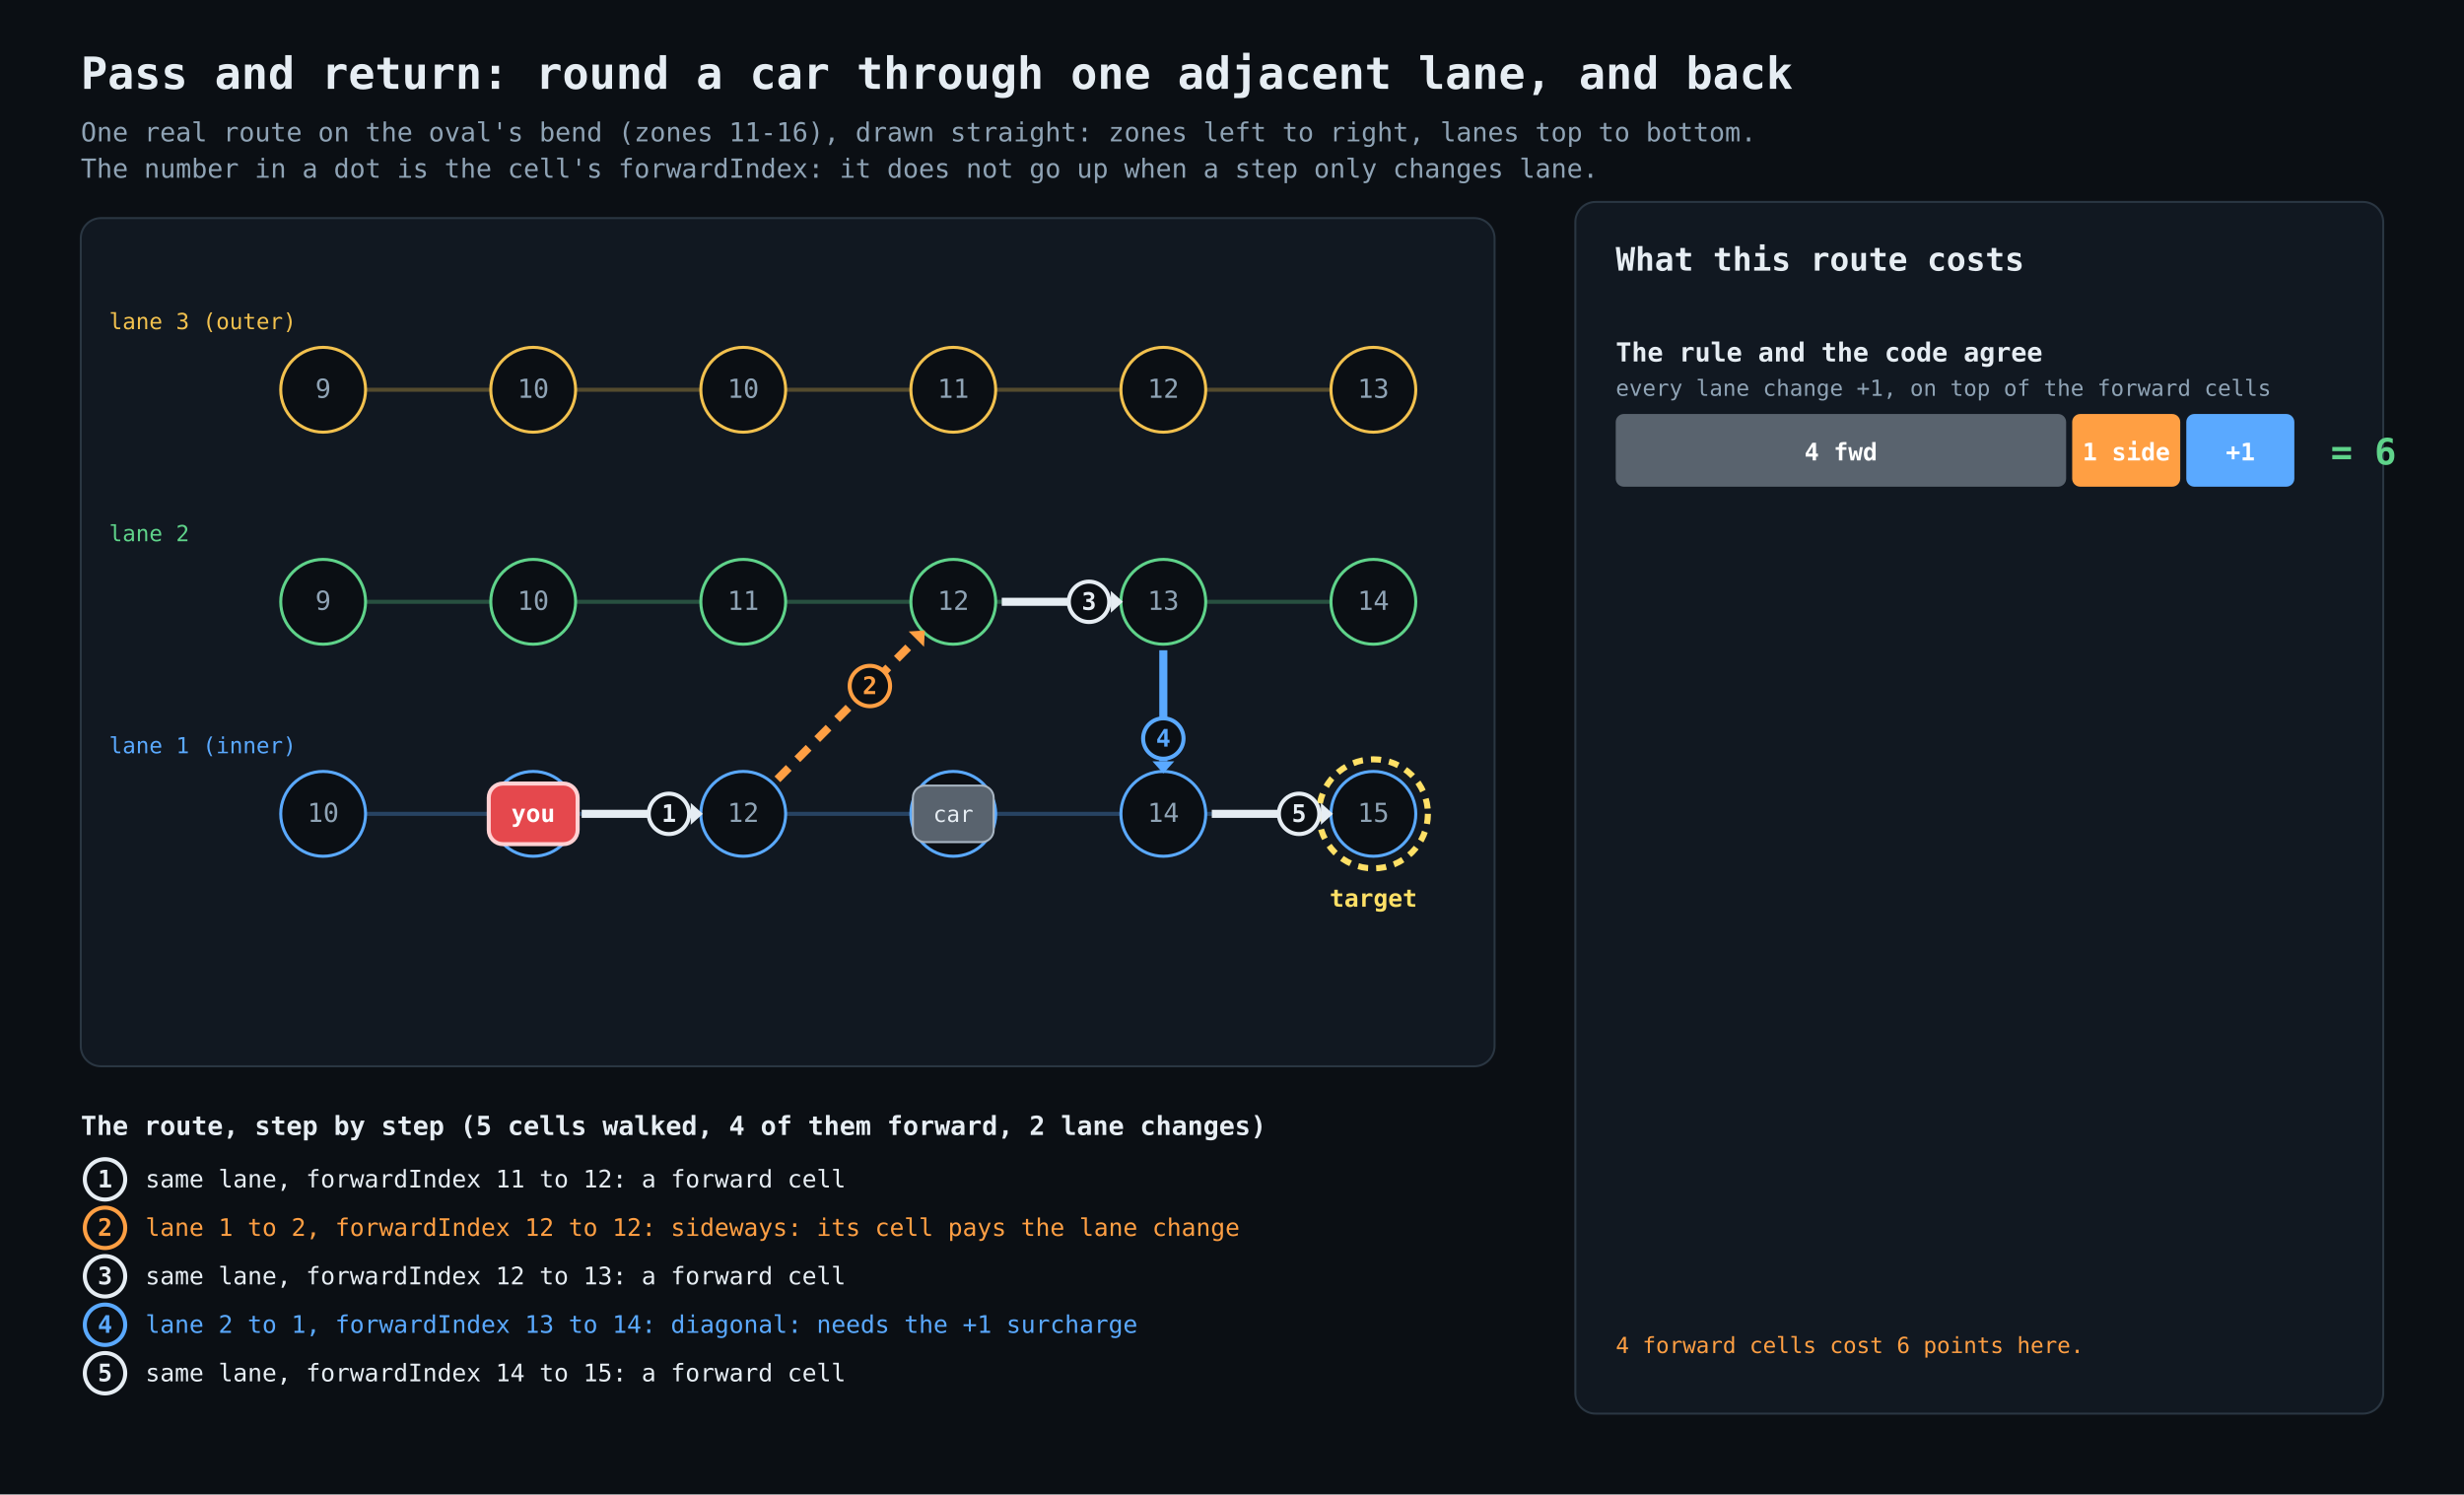
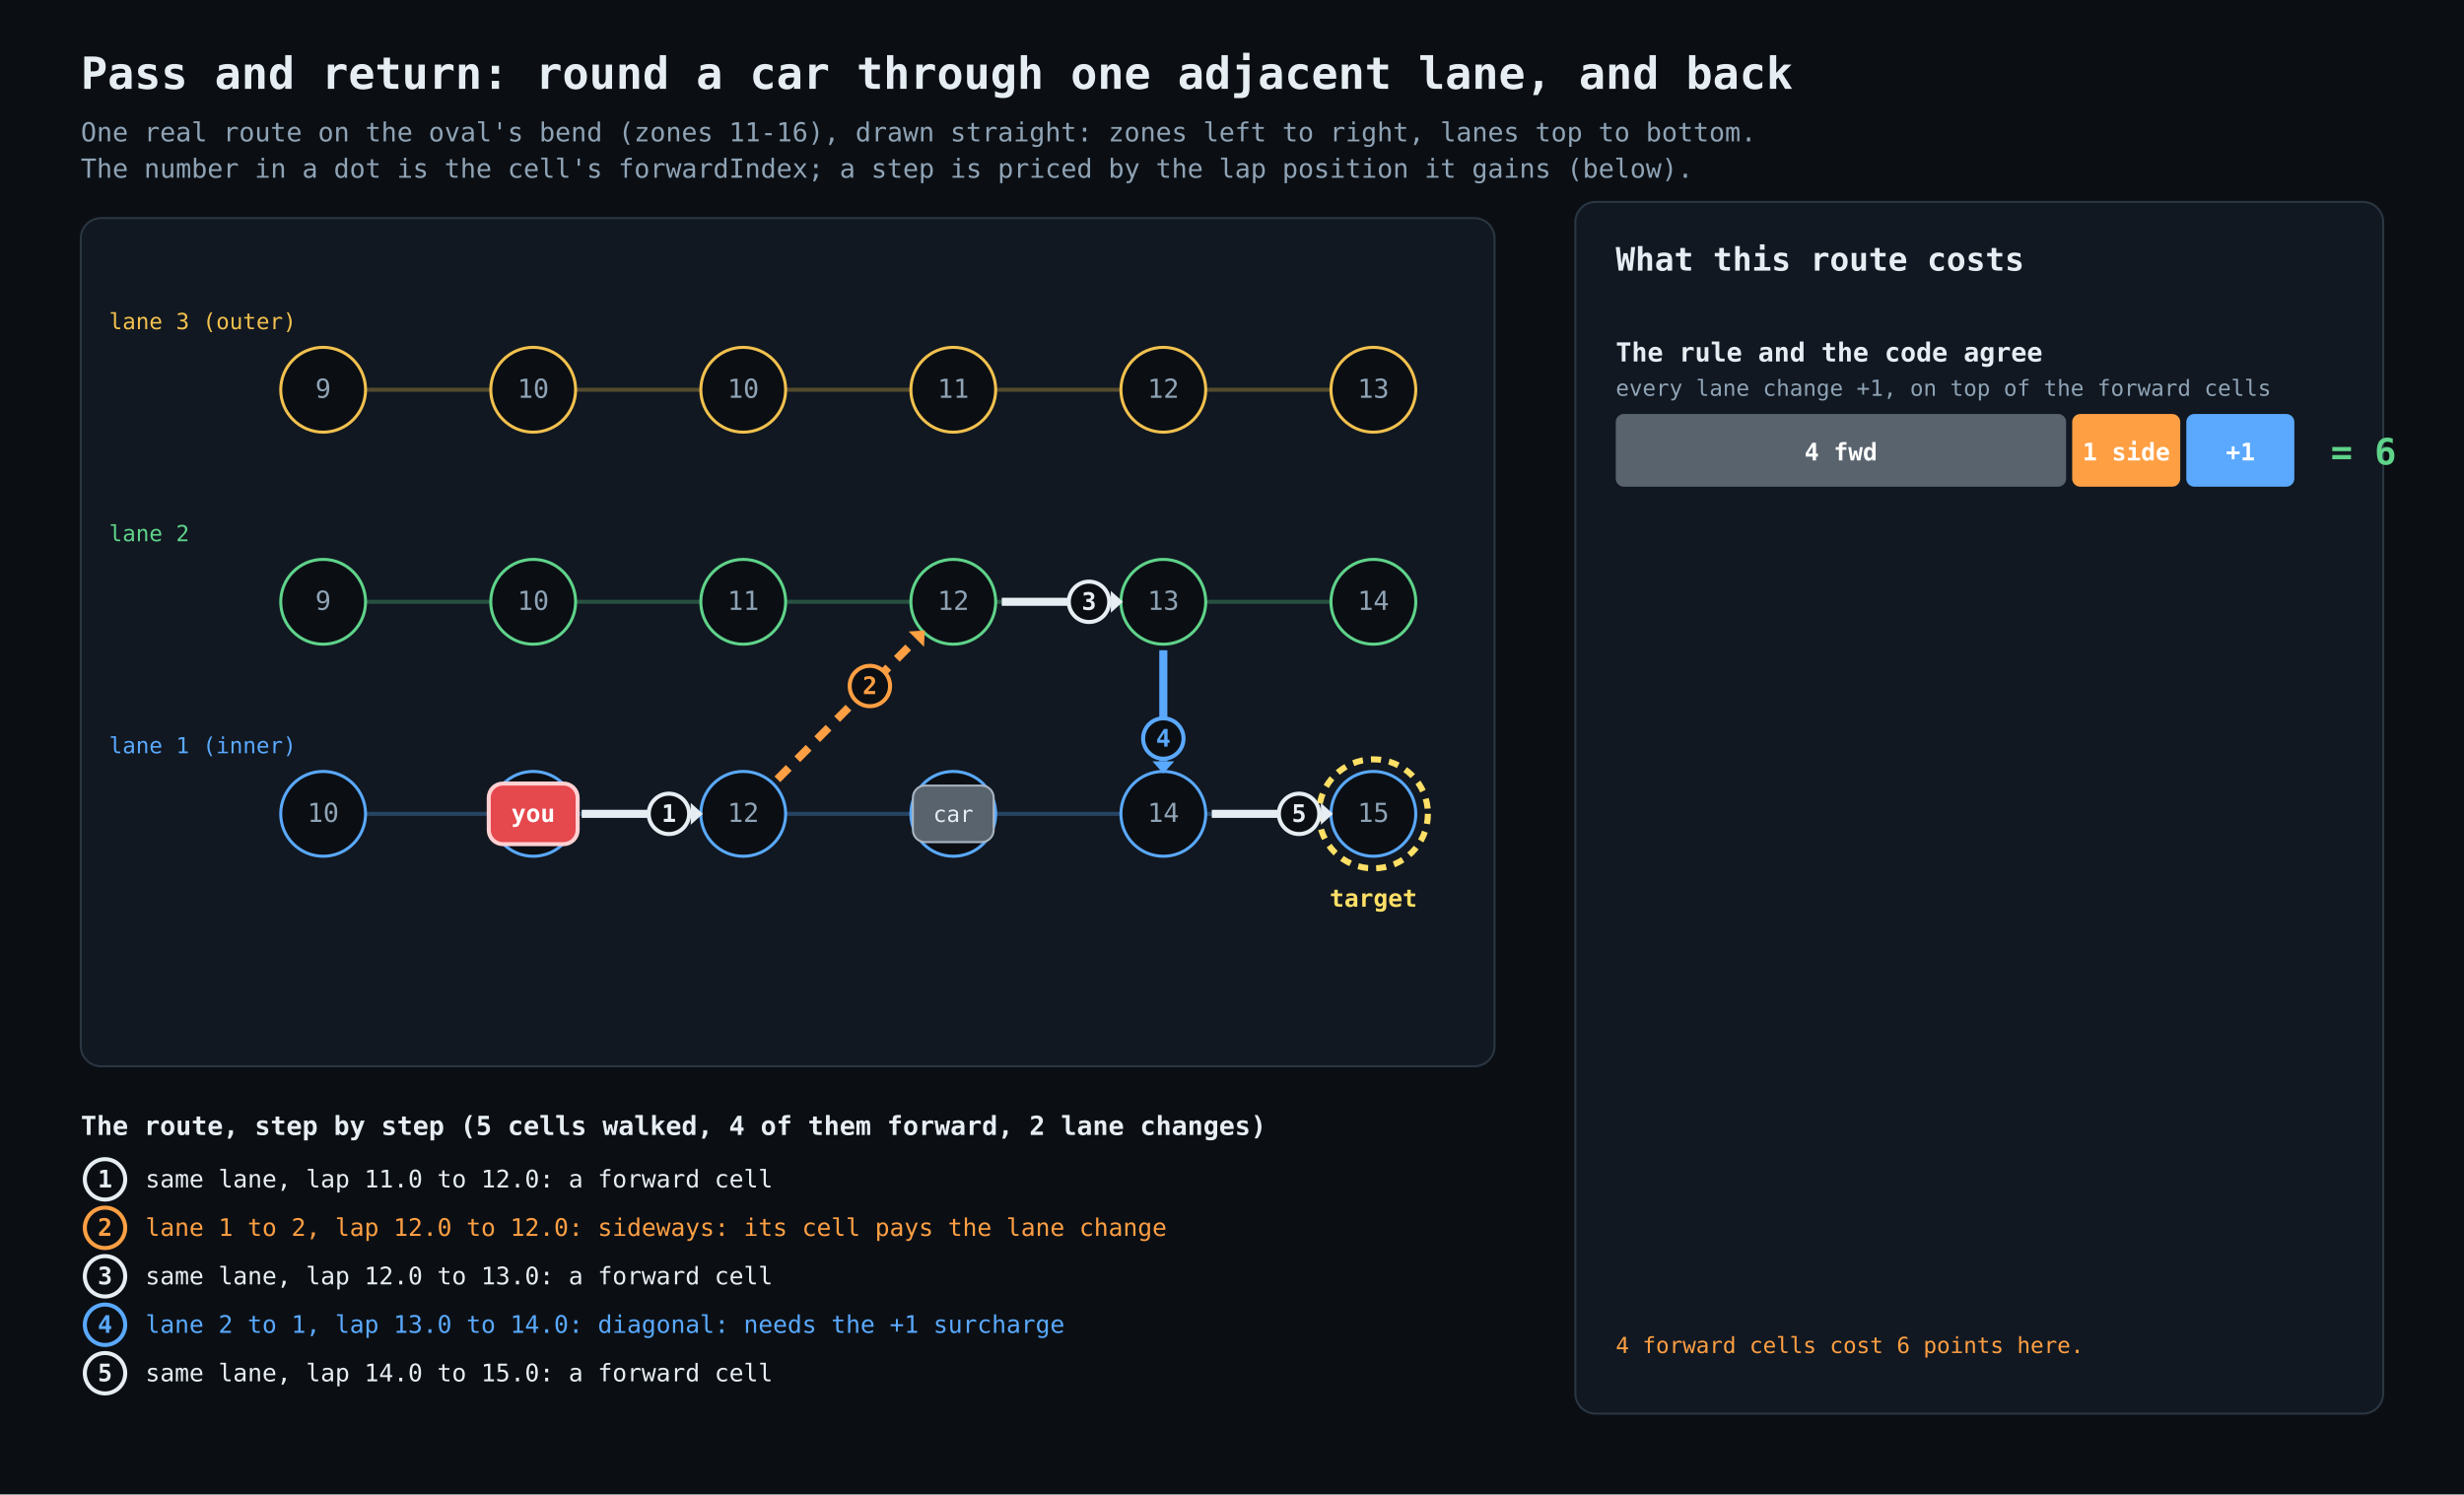
<svg xmlns="http://www.w3.org/2000/svg" viewBox="0 0 1220 740" width="1220" height="740">
  <defs>
    <pattern id="hatch" width="7" height="7" patternUnits="userSpaceOnUse" patternTransform="rotate(45)">
      <rect width="7" height="7" fill="#0b0f14" />
      <rect width="3" height="7" fill="#5aa9ff" opacity="0.5" />
    </pattern>
  </defs>
  <rect x="0" y="0" width="1220" height="740" fill="#0b0f14" />
  <text x="40" y="44" fill="#e6edf3" font-size="22" font-weight="700" text-anchor="start" font-family="ui-monospace, Menlo, Consolas, monospace">Pass and return: round a car through one adjacent lane, and back</text>
  <text x="40" y="70" fill="#8fa3b5" font-size="13" font-weight="400" text-anchor="start" font-family="ui-monospace, Menlo, Consolas, monospace">One real route on the oval's bend (zones 11-16), drawn straight: zones left to right, lanes top to bottom.</text>
-   <text x="40" y="88" fill="#8fa3b5" font-size="13" font-weight="400" text-anchor="start" font-family="ui-monospace, Menlo, Consolas, monospace">The number in a dot is the cell's forwardIndex: it does not go up when a step only changes lane.</text>
+   <text x="40" y="88" fill="#8fa3b5" font-size="13" font-weight="400" text-anchor="start" font-family="ui-monospace, Menlo, Consolas, monospace">The number in a dot is the cell's forwardIndex; a step is priced by the lap position it gains (below).</text>
  <rect x="40" y="108" width="700" height="420" rx="10" fill="#111821" stroke="#2a3642" />
  <polyline points="160.0,403.0 264.0,403.0 368.0,403.0 472.0,403.0 576.0,403.0 680.0,403.0" fill="none" stroke="#5aa9ff" stroke-width="2" opacity="0.3" />
  <polyline points="160.0,298.0 264.0,298.0 368.0,298.0 472.0,298.0 576.0,298.0 680.0,298.0" fill="none" stroke="#5fd38a" stroke-width="2" opacity="0.3" />
  <polyline points="160.0,193.0 264.0,193.0 368.0,193.0 472.0,193.0 576.0,193.0 680.0,193.0" fill="none" stroke="#f2c14e" stroke-width="2" opacity="0.3" />
  <circle cx="160" cy="403" r="21" fill="#0b0f14" stroke="#5aa9ff" stroke-width="1.5" />
  <text x="160" y="407" fill="#8fa3b5" font-size="13" font-weight="400" text-anchor="middle" font-family="ui-monospace, Menlo, Consolas, monospace">10</text>
  <circle cx="160" cy="298" r="21" fill="#0b0f14" stroke="#5fd38a" stroke-width="1.5" />
  <text x="160" y="302" fill="#8fa3b5" font-size="13" font-weight="400" text-anchor="middle" font-family="ui-monospace, Menlo, Consolas, monospace">9</text>
  <circle cx="160" cy="193" r="21" fill="#0b0f14" stroke="#f2c14e" stroke-width="1.5" />
  <text x="160" y="197" fill="#8fa3b5" font-size="13" font-weight="400" text-anchor="middle" font-family="ui-monospace, Menlo, Consolas, monospace">9</text>
  <circle cx="264" cy="403" r="21" fill="#0b0f14" stroke="#5aa9ff" stroke-width="1.5" />
  <text x="264" y="407" fill="#8fa3b5" font-size="13" font-weight="400" text-anchor="middle" font-family="ui-monospace, Menlo, Consolas, monospace">11</text>
  <circle cx="264" cy="298" r="21" fill="#0b0f14" stroke="#5fd38a" stroke-width="1.5" />
  <text x="264" y="302" fill="#8fa3b5" font-size="13" font-weight="400" text-anchor="middle" font-family="ui-monospace, Menlo, Consolas, monospace">10</text>
  <circle cx="264" cy="193" r="21" fill="#0b0f14" stroke="#f2c14e" stroke-width="1.5" />
  <text x="264" y="197" fill="#8fa3b5" font-size="13" font-weight="400" text-anchor="middle" font-family="ui-monospace, Menlo, Consolas, monospace">10</text>
  <circle cx="368" cy="403" r="21" fill="#0b0f14" stroke="#5aa9ff" stroke-width="1.5" />
  <text x="368" y="407" fill="#8fa3b5" font-size="13" font-weight="400" text-anchor="middle" font-family="ui-monospace, Menlo, Consolas, monospace">12</text>
  <circle cx="368" cy="298" r="21" fill="#0b0f14" stroke="#5fd38a" stroke-width="1.5" />
  <text x="368" y="302" fill="#8fa3b5" font-size="13" font-weight="400" text-anchor="middle" font-family="ui-monospace, Menlo, Consolas, monospace">11</text>
  <circle cx="368" cy="193" r="21" fill="#0b0f14" stroke="#f2c14e" stroke-width="1.5" />
  <text x="368" y="197" fill="#8fa3b5" font-size="13" font-weight="400" text-anchor="middle" font-family="ui-monospace, Menlo, Consolas, monospace">10</text>
  <circle cx="472" cy="403" r="21" fill="#0b0f14" stroke="#5aa9ff" stroke-width="1.5" />
  <text x="472" y="407" fill="#8fa3b5" font-size="13" font-weight="400" text-anchor="middle" font-family="ui-monospace, Menlo, Consolas, monospace">13</text>
  <circle cx="472" cy="298" r="21" fill="#0b0f14" stroke="#5fd38a" stroke-width="1.5" />
  <text x="472" y="302" fill="#8fa3b5" font-size="13" font-weight="400" text-anchor="middle" font-family="ui-monospace, Menlo, Consolas, monospace">12</text>
  <circle cx="472" cy="193" r="21" fill="#0b0f14" stroke="#f2c14e" stroke-width="1.5" />
  <text x="472" y="197" fill="#8fa3b5" font-size="13" font-weight="400" text-anchor="middle" font-family="ui-monospace, Menlo, Consolas, monospace">11</text>
  <circle cx="576" cy="403" r="21" fill="#0b0f14" stroke="#5aa9ff" stroke-width="1.5" />
  <text x="576" y="407" fill="#8fa3b5" font-size="13" font-weight="400" text-anchor="middle" font-family="ui-monospace, Menlo, Consolas, monospace">14</text>
  <circle cx="576" cy="298" r="21" fill="#0b0f14" stroke="#5fd38a" stroke-width="1.5" />
  <text x="576" y="302" fill="#8fa3b5" font-size="13" font-weight="400" text-anchor="middle" font-family="ui-monospace, Menlo, Consolas, monospace">13</text>
  <circle cx="576" cy="193" r="21" fill="#0b0f14" stroke="#f2c14e" stroke-width="1.5" />
  <text x="576" y="197" fill="#8fa3b5" font-size="13" font-weight="400" text-anchor="middle" font-family="ui-monospace, Menlo, Consolas, monospace">12</text>
  <circle cx="680" cy="403" r="21" fill="#0b0f14" stroke="#5aa9ff" stroke-width="1.5" />
  <text x="680" y="407" fill="#8fa3b5" font-size="13" font-weight="400" text-anchor="middle" font-family="ui-monospace, Menlo, Consolas, monospace">15</text>
  <circle cx="680" cy="298" r="21" fill="#0b0f14" stroke="#5fd38a" stroke-width="1.5" />
  <text x="680" y="302" fill="#8fa3b5" font-size="13" font-weight="400" text-anchor="middle" font-family="ui-monospace, Menlo, Consolas, monospace">14</text>
  <circle cx="680" cy="193" r="21" fill="#0b0f14" stroke="#f2c14e" stroke-width="1.5" />
  <text x="680" y="197" fill="#8fa3b5" font-size="13" font-weight="400" text-anchor="middle" font-family="ui-monospace, Menlo, Consolas, monospace">13</text>
  <text x="54" y="373" fill="#5aa9ff" font-size="11" font-weight="400" text-anchor="start" font-family="ui-monospace, Menlo, Consolas, monospace">lane 1 (inner)</text>
  <text x="54" y="268" fill="#5fd38a" font-size="11" font-weight="400" text-anchor="start" font-family="ui-monospace, Menlo, Consolas, monospace">lane 2</text>
  <text x="54" y="163" fill="#f2c14e" font-size="11" font-weight="400" text-anchor="start" font-family="ui-monospace, Menlo, Consolas, monospace">lane 3 (outer)</text>
  <rect x="452" y="389" width="40" height="28" rx="6" fill="#59636e" stroke="#a9b6c3" />
  <text x="472" y="407" fill="#e6edf3" font-size="11" font-weight="400" text-anchor="middle" font-family="ui-monospace, Menlo, Consolas, monospace">car</text>
  <rect x="242" y="388" width="44" height="30" rx="7" fill="#e5484d" stroke="#ffd0d2" stroke-width="2" />
  <text x="264" y="407" fill="#fff" font-size="12" font-weight="700" text-anchor="middle" font-family="ui-monospace, Menlo, Consolas, monospace">you</text>
  <circle cx="680" cy="403" r="27" fill="none" stroke="#ffe066" stroke-width="3" stroke-dasharray="5 4" />
  <text x="680" y="449" fill="#ffe066" font-size="12" font-weight="700" text-anchor="middle" font-family="ui-monospace, Menlo, Consolas, monospace">target</text>
  <line x1="288.0" y1="403.0" x2="342.0" y2="403.0" stroke="#e6edf3" stroke-width="4" />
  <polygon points="348.0,403.0 342.0,408.4 342.0,397.6" fill="#e6edf3" />
  <circle cx="331.2" cy="403" r="10" fill="#0b0f14" stroke="#e6edf3" stroke-width="2" />
  <text x="331.2" y="407" fill="#e6edf3" font-size="12" font-weight="700" text-anchor="middle" font-family="ui-monospace, Menlo, Consolas, monospace">1</text>
  <line x1="384.9" y1="385.9" x2="453.7" y2="316.5" stroke="#ff9f43" stroke-width="4" stroke-dasharray="8 6" />
  <polygon points="457.9,312.2 457.5,320.3 449.9,312.7" fill="#ff9f43" />
  <circle cx="430.7" cy="339.7" r="10" fill="#0b0f14" stroke="#ff9f43" stroke-width="2" />
  <text x="430.7" y="343.7" fill="#ff9f43" font-size="12" font-weight="700" text-anchor="middle" font-family="ui-monospace, Menlo, Consolas, monospace">2</text>
  <line x1="496.0" y1="298.0" x2="550.0" y2="298.0" stroke="#e6edf3" stroke-width="4" />
  <polygon points="556.0,298.0 550.0,303.4 550.0,292.6" fill="#e6edf3" />
  <circle cx="539.2" cy="298" r="10" fill="#0b0f14" stroke="#e6edf3" stroke-width="2" />
  <text x="539.2" y="302" fill="#e6edf3" font-size="12" font-weight="700" text-anchor="middle" font-family="ui-monospace, Menlo, Consolas, monospace">3</text>
  <line x1="576.0" y1="322.0" x2="576.0" y2="377.0" stroke="#5aa9ff" stroke-width="4" />
  <polygon points="576.0,383.0 570.6,377.0 581.4,377.0" fill="#5aa9ff" />
  <circle cx="576" cy="365.7" r="10" fill="#0b0f14" stroke="#5aa9ff" stroke-width="2" />
  <text x="576" y="369.7" fill="#5aa9ff" font-size="12" font-weight="700" text-anchor="middle" font-family="ui-monospace, Menlo, Consolas, monospace">4</text>
  <line x1="600.0" y1="403.0" x2="654.0" y2="403.0" stroke="#e6edf3" stroke-width="4" />
  <polygon points="660.0,403.0 654.0,408.4 654.0,397.6" fill="#e6edf3" />
  <circle cx="643.2" cy="403" r="10" fill="#0b0f14" stroke="#e6edf3" stroke-width="2" />
  <text x="643.2" y="407" fill="#e6edf3" font-size="12" font-weight="700" text-anchor="middle" font-family="ui-monospace, Menlo, Consolas, monospace">5</text>
  <text x="40" y="562" fill="#e6edf3" font-size="13" font-weight="700" text-anchor="start" font-family="ui-monospace, Menlo, Consolas, monospace">The route, step by step (5 cells walked, 4 of them forward, 2 lane changes)</text>
  <circle cx="52" cy="584" r="10" fill="#0b0f14" stroke="#e6edf3" stroke-width="2" />
  <text x="52" y="588" fill="#e6edf3" font-size="12" font-weight="700" text-anchor="middle" font-family="ui-monospace, Menlo, Consolas, monospace">1</text>
-   <text x="72" y="588" fill="#e6edf3" font-size="12" font-weight="400" text-anchor="start" font-family="ui-monospace, Menlo, Consolas, monospace">same lane, forwardIndex 11 to 12: a forward cell</text>
+   <text x="72" y="588" fill="#e6edf3" font-size="12" font-weight="400" text-anchor="start" font-family="ui-monospace, Menlo, Consolas, monospace">same lane, lap 11.0 to 12.0: a forward cell</text>
  <circle cx="52" cy="608" r="10" fill="#0b0f14" stroke="#ff9f43" stroke-width="2" />
  <text x="52" y="612" fill="#ff9f43" font-size="12" font-weight="700" text-anchor="middle" font-family="ui-monospace, Menlo, Consolas, monospace">2</text>
-   <text x="72" y="612" fill="#ff9f43" font-size="12" font-weight="400" text-anchor="start" font-family="ui-monospace, Menlo, Consolas, monospace">lane 1 to 2, forwardIndex 12 to 12: sideways: its cell pays the lane change</text>
+   <text x="72" y="612" fill="#ff9f43" font-size="12" font-weight="400" text-anchor="start" font-family="ui-monospace, Menlo, Consolas, monospace">lane 1 to 2, lap 12.0 to 12.0: sideways: its cell pays the lane change</text>
  <circle cx="52" cy="632" r="10" fill="#0b0f14" stroke="#e6edf3" stroke-width="2" />
  <text x="52" y="636" fill="#e6edf3" font-size="12" font-weight="700" text-anchor="middle" font-family="ui-monospace, Menlo, Consolas, monospace">3</text>
-   <text x="72" y="636" fill="#e6edf3" font-size="12" font-weight="400" text-anchor="start" font-family="ui-monospace, Menlo, Consolas, monospace">same lane, forwardIndex 12 to 13: a forward cell</text>
+   <text x="72" y="636" fill="#e6edf3" font-size="12" font-weight="400" text-anchor="start" font-family="ui-monospace, Menlo, Consolas, monospace">same lane, lap 12.0 to 13.0: a forward cell</text>
  <circle cx="52" cy="656" r="10" fill="#0b0f14" stroke="#5aa9ff" stroke-width="2" />
  <text x="52" y="660" fill="#5aa9ff" font-size="12" font-weight="700" text-anchor="middle" font-family="ui-monospace, Menlo, Consolas, monospace">4</text>
-   <text x="72" y="660" fill="#5aa9ff" font-size="12" font-weight="400" text-anchor="start" font-family="ui-monospace, Menlo, Consolas, monospace">lane 2 to 1, forwardIndex 13 to 14: diagonal: needs the +1 surcharge</text>
+   <text x="72" y="660" fill="#5aa9ff" font-size="12" font-weight="400" text-anchor="start" font-family="ui-monospace, Menlo, Consolas, monospace">lane 2 to 1, lap 13.0 to 14.0: diagonal: needs the +1 surcharge</text>
  <circle cx="52" cy="680" r="10" fill="#0b0f14" stroke="#e6edf3" stroke-width="2" />
  <text x="52" y="684" fill="#e6edf3" font-size="12" font-weight="700" text-anchor="middle" font-family="ui-monospace, Menlo, Consolas, monospace">5</text>
-   <text x="72" y="684" fill="#e6edf3" font-size="12" font-weight="400" text-anchor="start" font-family="ui-monospace, Menlo, Consolas, monospace">same lane, forwardIndex 14 to 15: a forward cell</text>
+   <text x="72" y="684" fill="#e6edf3" font-size="12" font-weight="400" text-anchor="start" font-family="ui-monospace, Menlo, Consolas, monospace">same lane, lap 14.0 to 15.0: a forward cell</text>
  <rect x="780" y="100" width="400" height="600" rx="10" fill="#111821" stroke="#2a3642" />
  <text x="800" y="134" fill="#e6edf3" font-size="16" font-weight="700" text-anchor="start" font-family="ui-monospace, Menlo, Consolas, monospace">What this route costs</text>
  <text x="800" y="179" fill="#e6edf3" font-size="13" font-weight="700" text-anchor="start" font-family="ui-monospace, Menlo, Consolas, monospace">The rule and the code agree</text>
  <text x="800" y="196" fill="#8fa3b5" font-size="11" font-weight="400" text-anchor="start" font-family="ui-monospace, Menlo, Consolas, monospace">every lane change +1, on top of the forward cells</text>
  <rect x="800" y="205" width="223" height="36" rx="4" fill="#59636e" />
  <text x="911.5" y="228" fill="#fff" font-size="12" font-weight="700" text-anchor="middle" font-family="ui-monospace, Menlo, Consolas, monospace">4 fwd</text>
  <rect x="1026" y="205" width="53.5" height="36" rx="4" fill="#ff9f43" />
  <text x="1052.8" y="228" fill="#fff" font-size="12" font-weight="700" text-anchor="middle" font-family="ui-monospace, Menlo, Consolas, monospace">1 side</text>
  <rect x="1082.5" y="205" width="53.5" height="36" rx="4" fill="#5aa9ff" />
  <text x="1109.3" y="228" fill="#fff" font-size="12" font-weight="700" text-anchor="middle" font-family="ui-monospace, Menlo, Consolas, monospace">+1</text>
  <text x="1154" y="230" fill="#5fd38a" font-size="18" font-weight="700" text-anchor="start" font-family="ui-monospace, Menlo, Consolas, monospace">= 6</text>
  <text x="800" y="670" fill="#ff9f43" font-size="11" font-weight="400" text-anchor="start" font-family="ui-monospace, Menlo, Consolas, monospace">4 forward cells cost 6 points here.</text>
</svg>
